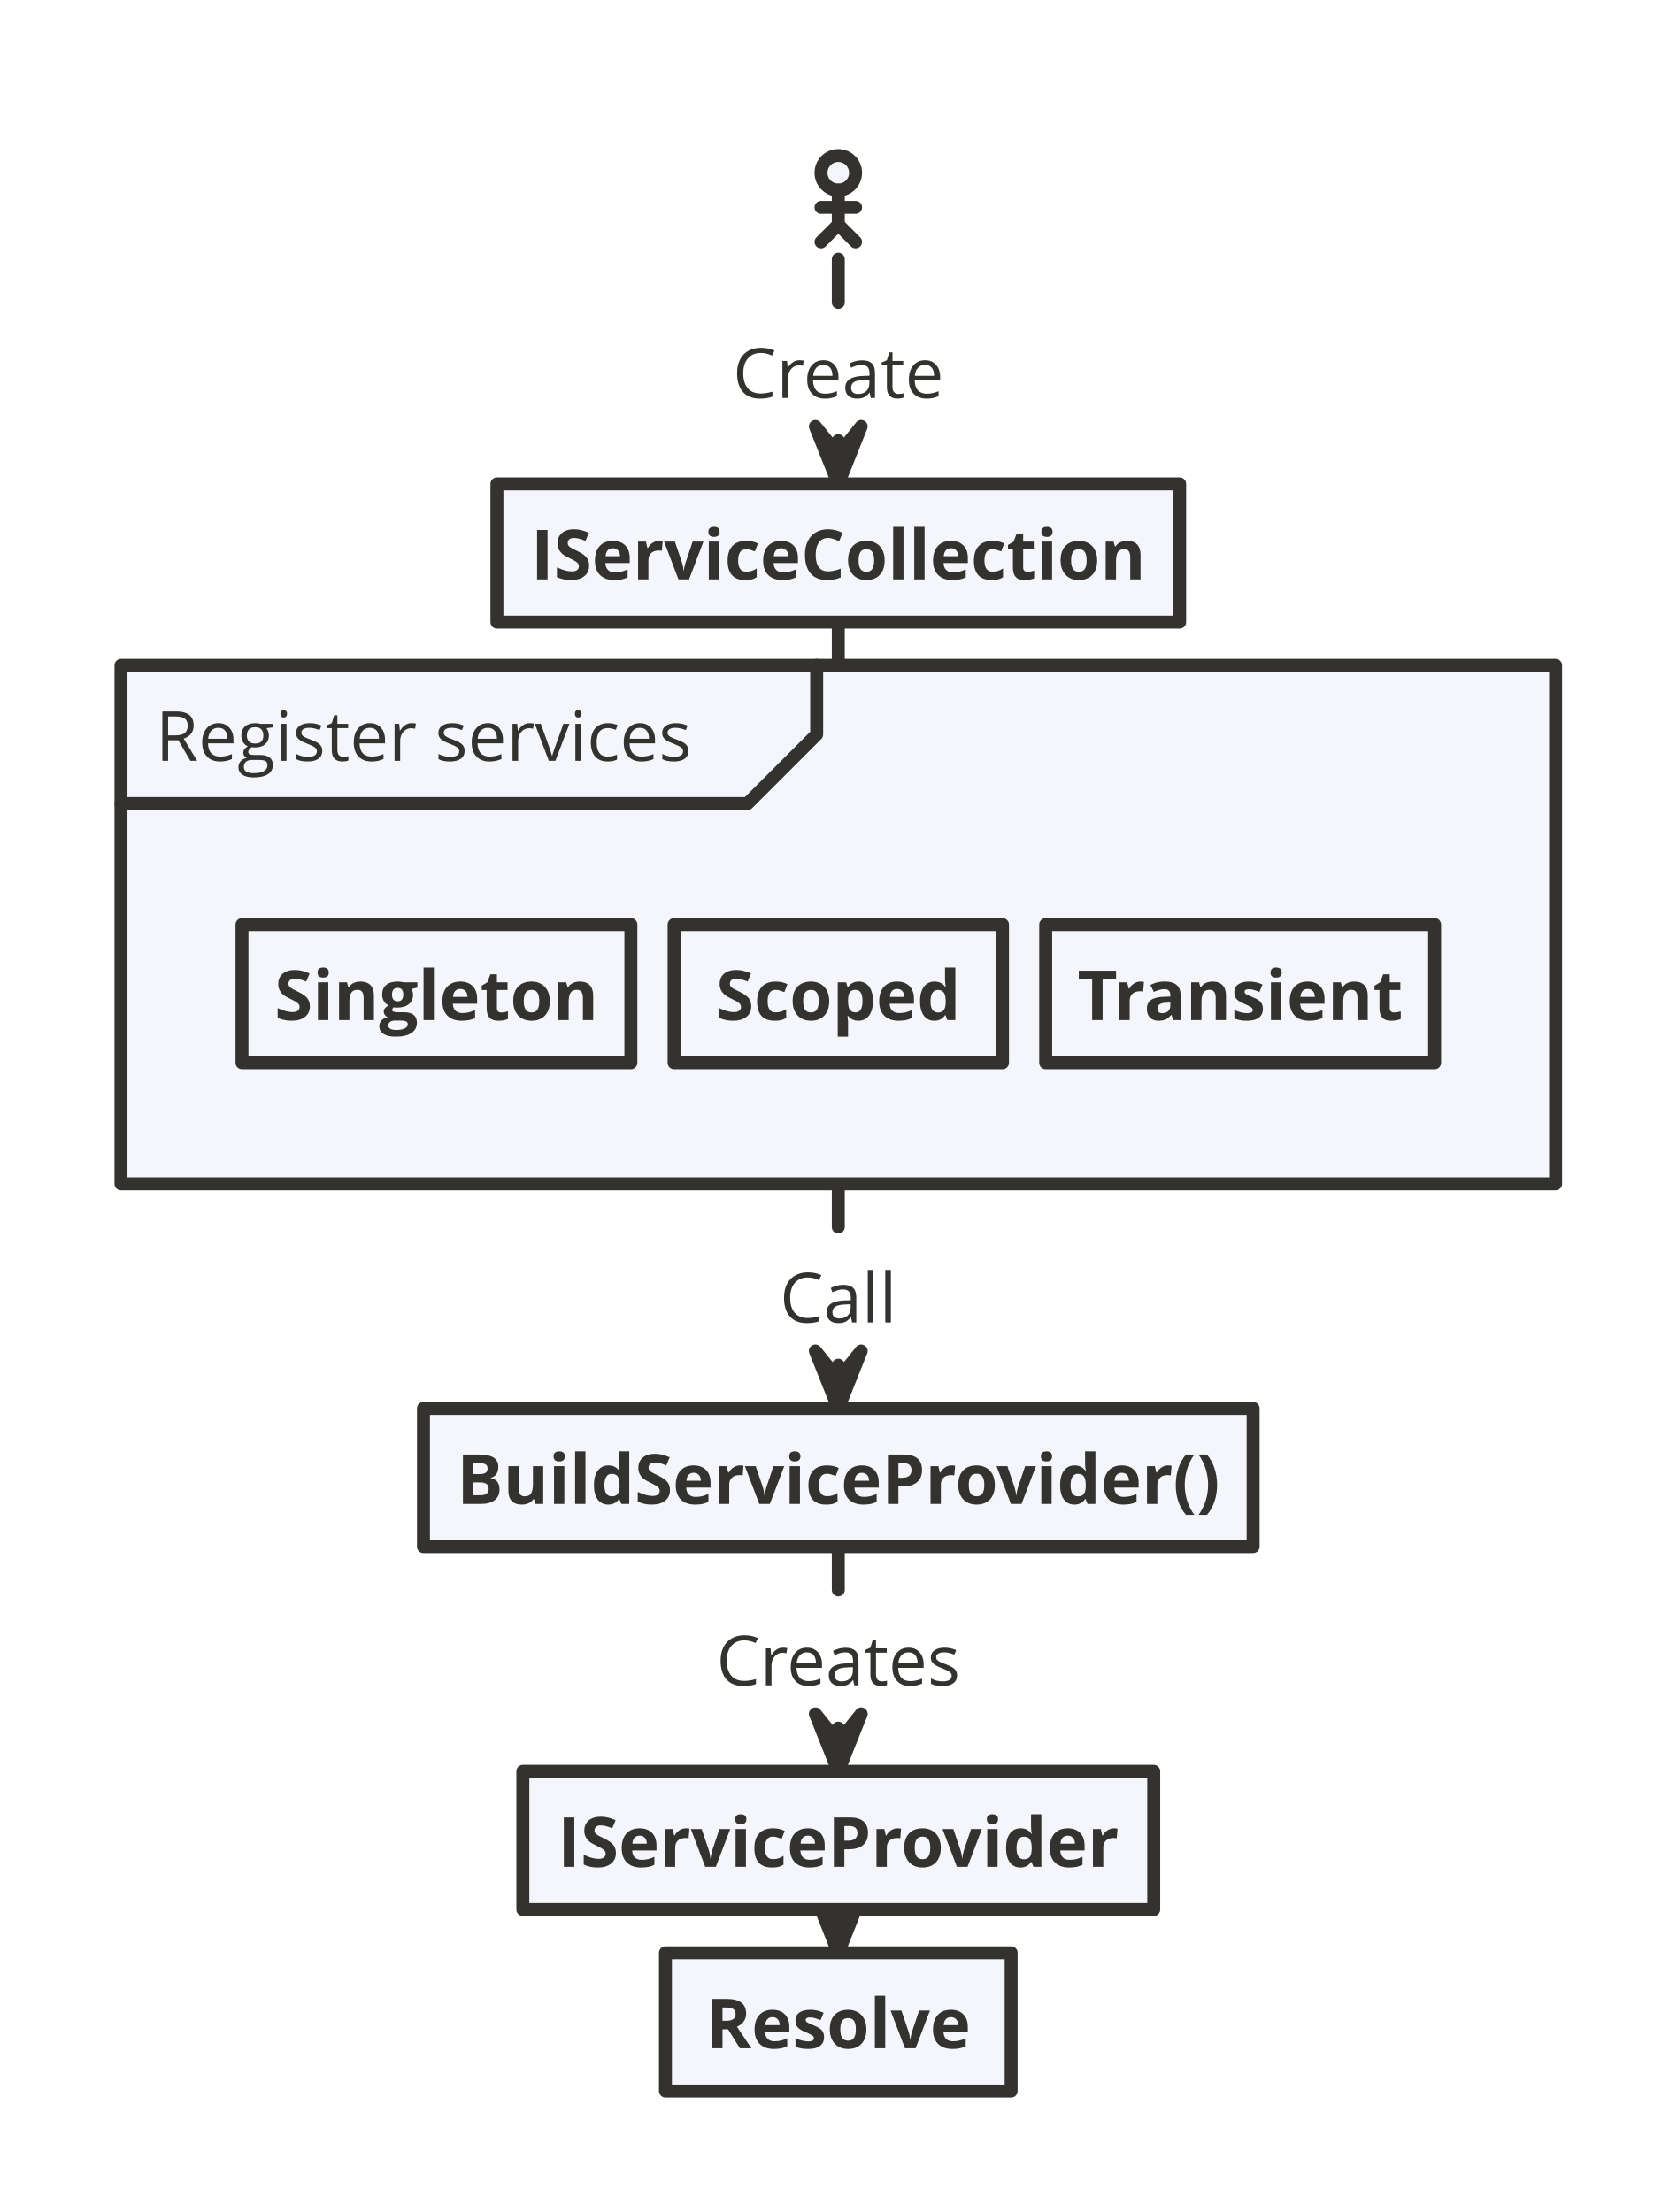
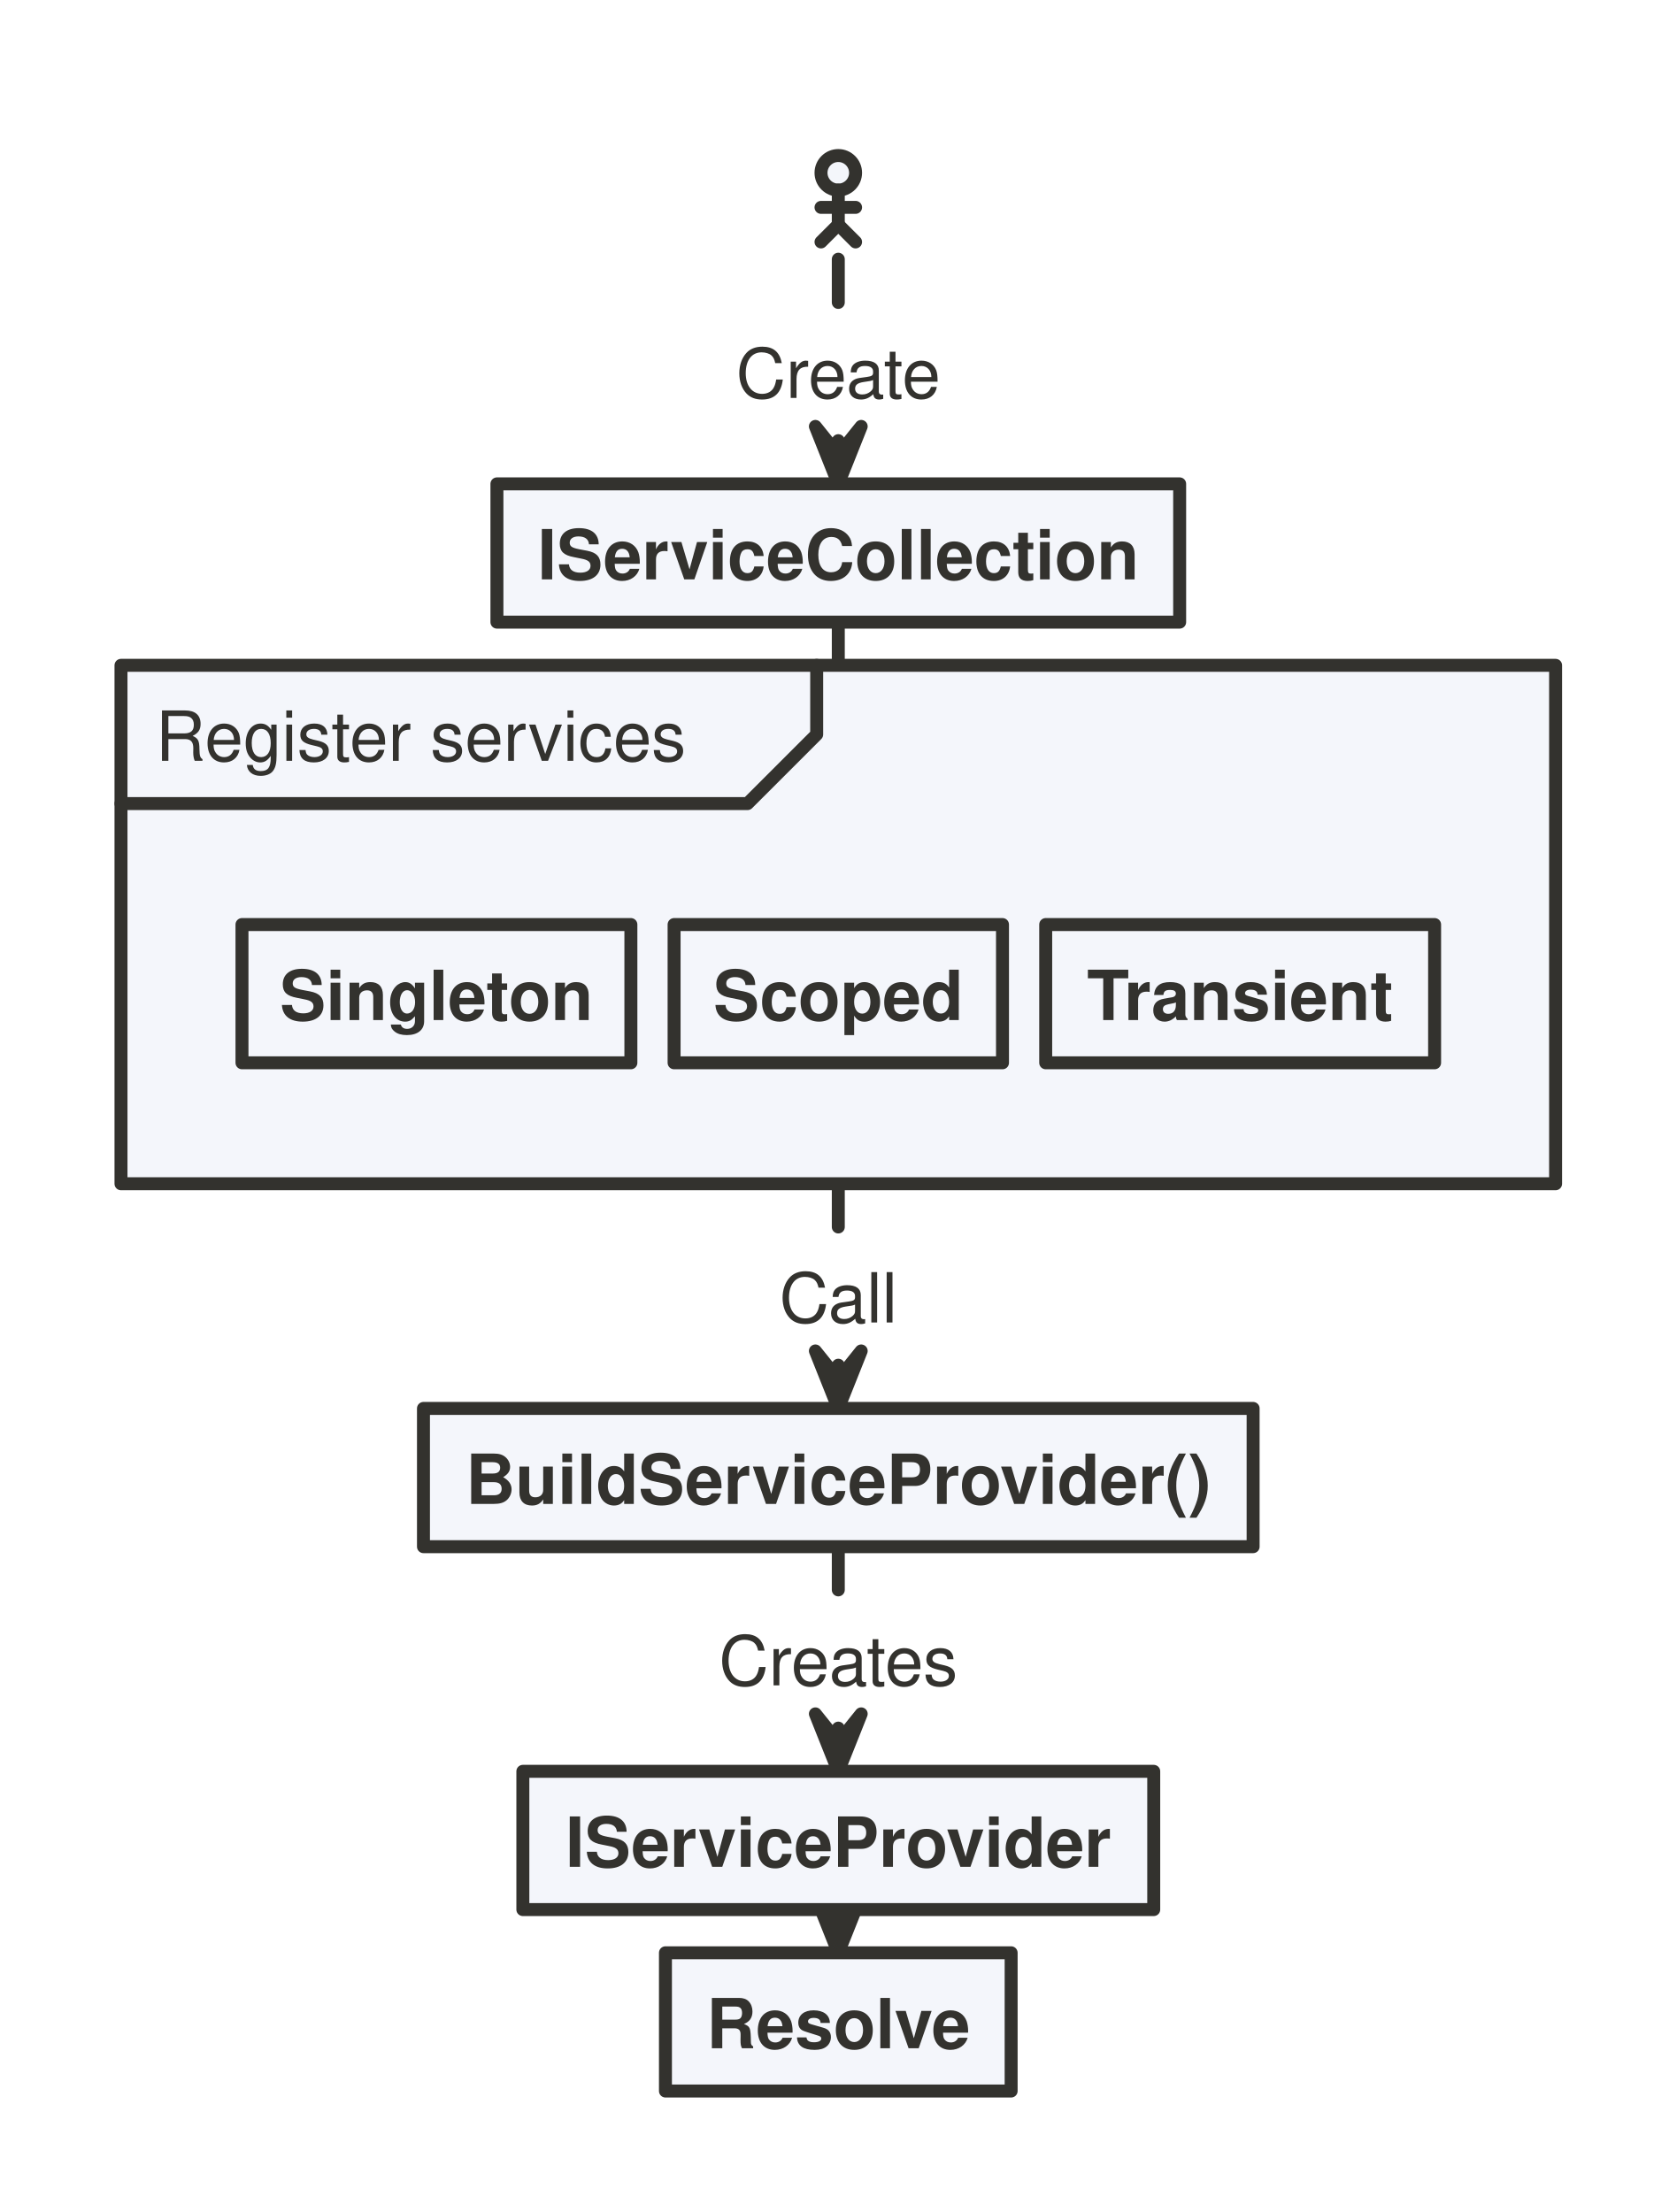
<svg xmlns="http://www.w3.org/2000/svg" version="1.1" baseProfile="full" width="388.0" height="512.0" viewBox="0 0 388 512">
-   <g stroke-width="1.0" text-align="left" font="12pt Helvetica, Arial, sans-serif" font-size="12pt" font-family="'Open Sans'" font-weight="bold" font-style="normal">
-     <g font-family="'Open Sans'" font-size="12pt" font-weight="bold" font-style="normal" stroke-width="3.0" stroke-linejoin="round" stroke-linecap="round" stroke="#33322E">
+   <g stroke-width="1.0" text-align="left" font="12pt Helvetica, Arial, sans-serif" font-size="12pt" font-family="Helvetica" font-weight="bold" font-style="normal">
+     <g font-family="Helvetica" font-size="12pt" font-weight="bold" font-style="normal" stroke-width="3.0" stroke-linejoin="round" stroke-linecap="round" stroke="#33322E">
      <g stroke="transparent" fill="transparent">
        <rect x="0.0" y="0.0" height="512.0" width="388.0" stroke="none" />
      </g>
      <g transform="translate(8, 8)" fill="#33322E">
-         <g transform="translate(20, 20)" fill="#33322E" font-family="'Open Sans'" font-size="12pt" font-weight="normal" font-style="normal">
+         <g transform="translate(20, 20)" fill="#33322E" font-family="Helvetica" font-size="12pt" font-weight="normal" font-style="normal">
          <path d="M166.0 32.0 L166 37 L166 42 L166.0 42.0 " fill="none" />
          <path d="M166.0 74.0 L166 79 L166 77.333 L166.0 77.3 " fill="none" />
          <path d="M160.7 70.7 L166.0 77.3 L171.3 70.7 L166.0 84.0 Z" />
          <path d="M166.0 116.0 L166 121 L166 126 L166.0 126.0 " fill="none" />
          <path d="M166.0 246.0 L166 251 L166 256 L166.0 256.0 " fill="none" />
          <path d="M166.0 288.0 L166 293 L166 291.333 L166.0 291.3 " fill="none" />
          <path d="M160.7 284.7 L166.0 291.3 L171.3 284.7 L166.0 298.0 Z" />
          <path d="M166.0 330.0 L166 335 L166 340 L166.0 340.0 " fill="none" />
          <path d="M166.0 372.0 L166 377 L166 375.333 L166.0 375.3 " fill="none" />
          <path d="M160.7 368.7 L166.0 375.3 L171.3 368.7 L166.0 382.0 Z" />
          <path d="M166.0 414.0 L166 419 L166 417.333 L166.0 417.3 " fill="none" />
          <path d="M160.7 410.7 L166.0 417.3 L171.3 410.7 L166.0 424.0 Z" />
          <g>
            <g fill="#f4f6fb" stroke="#33322E">
              <circle r="4.0" cx="166.0" cy="12.0" />
              <path d="M166.0 16.0 L166.0 24.0" fill="none" />
              <path d="M162.0 20.0 L170.0 20.0" fill="none" />
              <path d="M162.0 28.0 L166.0 24.0 L170.0 28.0" fill="none" />
            </g>
-             <g transform="translate(158, 24)" font-family="'Open Sans'" font-size="12pt" font-weight="normal" font-style="normal" data-compartment="0">
+             <g transform="translate(158, 24)" font-family="Helvetica" font-size="12pt" font-weight="normal" font-style="normal" data-compartment="0">
              <g transform="translate(8, 8)" fill="#33322E" data-compartment="0">
								
							</g>
            </g>
          </g>
          <g data-name="Create">
-             <g transform="translate(131.5, 42)" font-family="'Open Sans'" font-size="12pt" font-weight="normal" font-style="normal" data-name="Create" data-compartment="0">
+             <g transform="translate(131.5, 42)" font-family="Helvetica" font-size="12pt" font-weight="normal" font-style="normal" data-name="Create" data-compartment="0">
              <g transform="translate(8, 8)" fill="#33322E" text-align="center" data-name="Create" data-compartment="0">
                <text x="26.5" y="14.1" stroke="none" text-anchor="middle" data-name="Create" data-compartment="0">Create</text>
              </g>
            </g>
          </g>
          <g data-name="IServiceCollection">
            <g fill="#f4f6fb" stroke="#33322E" data-name="IServiceCollection">
              <rect x="87.0" y="84.0" height="32.0" width="158.0" data-name="IServiceCollection" />
            </g>
-             <g transform="translate(87, 84)" font-family="'Open Sans'" font-size="12pt" font-weight="bold" font-style="normal" data-name="IServiceCollection" data-compartment="0">
+             <g transform="translate(87, 84)" font-family="Helvetica" font-size="12pt" font-weight="bold" font-style="normal" data-name="IServiceCollection" data-compartment="0">
              <g transform="translate(8, 8)" fill="#33322E" text-align="center" data-name="IServiceCollection" data-compartment="0">
                <text x="71.0" y="14.1" stroke="none" text-anchor="middle" data-name="IServiceCollection" data-compartment="0">IServiceCollection</text>
              </g>
            </g>
          </g>
          <g data-name="Register services">
            <g fill="#f4f6fb" stroke="#33322E" data-name="Register services">
              <rect x="0.0" y="126.0" height="120.0" width="332.0" data-name="Register services" />
              <path d="M0.0 158.0 L145.0 158.0 L161.0 142.0 L161.0 126.0" fill="none" data-name="Register services" />
            </g>
-             <g transform="translate(0, 126)" font-family="'Open Sans'" font-size="12pt" font-weight="normal" font-style="normal" data-name="Register services" data-compartment="0">
+             <g transform="translate(0, 126)" font-family="Helvetica" font-size="12pt" font-weight="normal" font-style="normal" data-name="Register services" data-compartment="0">
              <g transform="translate(8, 8)" fill="#33322E" text-align="left" data-name="Register services" data-compartment="0">
                <text x="0.0" y="14.1" stroke="none" data-name="Register services" data-compartment="0">Register services</text>
              </g>
            </g>
-             <g transform="translate(0, 158)" font-family="'Open Sans'" font-size="12pt" font-weight="normal" font-style="normal" data-name="Register services" data-compartment="1">
+             <g transform="translate(0, 158)" font-family="Helvetica" font-size="12pt" font-weight="normal" font-style="normal" data-name="Register services" data-compartment="1">
              <g transform="translate(8, 8)" fill="#33322E" data-name="Register services" data-compartment="1">
                <g transform="translate(20, 20)" data-name="Register services" data-compartment="1">
                  <g data-name="Singleton">
                    <g fill="#f4f6fb" stroke="#33322E" data-name="Singleton">
                      <rect x="0.0" y="0.0" height="32.0" width="90.0" data-name="Singleton" />
                    </g>
-                     <g transform="translate(0, 0)" font-family="'Open Sans'" font-size="12pt" font-weight="bold" font-style="normal" data-name="Singleton" data-compartment="0">
+                     <g transform="translate(0, 0)" font-family="Helvetica" font-size="12pt" font-weight="bold" font-style="normal" data-name="Singleton" data-compartment="0">
                      <g transform="translate(8, 8)" fill="#33322E" text-align="center" data-name="Singleton" data-compartment="0">
                        <text x="37.0" y="14.1" stroke="none" text-anchor="middle" data-name="Singleton" data-compartment="0">Singleton</text>
                      </g>
                    </g>
                  </g>
                  <g data-name="Scoped">
                    <g fill="#f4f6fb" stroke="#33322E" data-name="Scoped">
                      <rect x="100.0" y="0.0" height="32.0" width="76.0" data-name="Scoped" />
                    </g>
-                     <g transform="translate(100, 0)" font-family="'Open Sans'" font-size="12pt" font-weight="bold" font-style="normal" data-name="Scoped" data-compartment="0">
+                     <g transform="translate(100, 0)" font-family="Helvetica" font-size="12pt" font-weight="bold" font-style="normal" data-name="Scoped" data-compartment="0">
                      <g transform="translate(8, 8)" fill="#33322E" text-align="center" data-name="Scoped" data-compartment="0">
                        <text x="30.0" y="14.1" stroke="none" text-anchor="middle" data-name="Scoped" data-compartment="0">Scoped</text>
                      </g>
                    </g>
                  </g>
                  <g data-name="Transient">
                    <g fill="#f4f6fb" stroke="#33322E" data-name="Transient">
                      <rect x="186.0" y="0.0" height="32.0" width="90.0" data-name="Transient" />
                    </g>
-                     <g transform="translate(186, 0)" font-family="'Open Sans'" font-size="12pt" font-weight="bold" font-style="normal" data-name="Transient" data-compartment="0">
+                     <g transform="translate(186, 0)" font-family="Helvetica" font-size="12pt" font-weight="bold" font-style="normal" data-name="Transient" data-compartment="0">
                      <g transform="translate(8, 8)" fill="#33322E" text-align="center" data-name="Transient" data-compartment="0">
                        <text x="37.0" y="14.1" stroke="none" text-anchor="middle" data-name="Transient" data-compartment="0">Transient</text>
                      </g>
                    </g>
                  </g>
                </g>
              </g>
            </g>
          </g>
          <g data-name="Call">
-             <g transform="translate(143, 256)" font-family="'Open Sans'" font-size="12pt" font-weight="normal" font-style="normal" data-name="Call" data-compartment="0">
+             <g transform="translate(143, 256)" font-family="Helvetica" font-size="12pt" font-weight="normal" font-style="normal" data-name="Call" data-compartment="0">
              <g transform="translate(8, 8)" fill="#33322E" text-align="center" data-name="Call" data-compartment="0">
                <text x="15.0" y="14.1" stroke="none" text-anchor="middle" data-name="Call" data-compartment="0">Call</text>
              </g>
            </g>
          </g>
          <g data-name="BuildServiceProvider()">
            <g fill="#f4f6fb" stroke="#33322E" data-name="BuildServiceProvider()">
              <rect x="70.0" y="298.0" height="32.0" width="192.0" data-name="BuildServiceProvider()" />
            </g>
-             <g transform="translate(70, 298)" font-family="'Open Sans'" font-size="12pt" font-weight="bold" font-style="normal" data-name="BuildServiceProvider()" data-compartment="0">
+             <g transform="translate(70, 298)" font-family="Helvetica" font-size="12pt" font-weight="bold" font-style="normal" data-name="BuildServiceProvider()" data-compartment="0">
              <g transform="translate(8, 8)" fill="#33322E" text-align="center" data-name="BuildServiceProvider()" data-compartment="0">
                <text x="88.0" y="14.1" stroke="none" text-anchor="middle" data-name="BuildServiceProvider()" data-compartment="0">BuildServiceProvider()</text>
              </g>
            </g>
          </g>
          <g data-name="Creates">
-             <g transform="translate(127, 340)" font-family="'Open Sans'" font-size="12pt" font-weight="normal" font-style="normal" data-name="Creates" data-compartment="0">
+             <g transform="translate(127, 340)" font-family="Helvetica" font-size="12pt" font-weight="normal" font-style="normal" data-name="Creates" data-compartment="0">
              <g transform="translate(8, 8)" fill="#33322E" text-align="center" data-name="Creates" data-compartment="0">
                <text x="31.0" y="14.1" stroke="none" text-anchor="middle" data-name="Creates" data-compartment="0">Creates</text>
              </g>
            </g>
          </g>
          <g data-name="IServiceProvider">
            <g fill="#f4f6fb" stroke="#33322E" data-name="IServiceProvider">
              <rect x="93.0" y="382.0" height="32.0" width="146.0" data-name="IServiceProvider" />
            </g>
-             <g transform="translate(93, 382)" font-family="'Open Sans'" font-size="12pt" font-weight="bold" font-style="normal" data-name="IServiceProvider" data-compartment="0">
+             <g transform="translate(93, 382)" font-family="Helvetica" font-size="12pt" font-weight="bold" font-style="normal" data-name="IServiceProvider" data-compartment="0">
              <g transform="translate(8, 8)" fill="#33322E" text-align="center" data-name="IServiceProvider" data-compartment="0">
                <text x="65.0" y="14.1" stroke="none" text-anchor="middle" data-name="IServiceProvider" data-compartment="0">IServiceProvider</text>
              </g>
            </g>
          </g>
          <g data-name="Resolve">
            <g fill="#f4f6fb" stroke="#33322E" data-name="Resolve">
              <rect x="126.0" y="424.0" height="32.0" width="80.0" data-name="Resolve" />
            </g>
-             <g transform="translate(126, 424)" font-family="'Open Sans'" font-size="12pt" font-weight="bold" font-style="normal" data-name="Resolve" data-compartment="0">
+             <g transform="translate(126, 424)" font-family="Helvetica" font-size="12pt" font-weight="bold" font-style="normal" data-name="Resolve" data-compartment="0">
              <g transform="translate(8, 8)" fill="#33322E" text-align="center" data-name="Resolve" data-compartment="0">
                <text x="32.0" y="14.1" stroke="none" text-anchor="middle" data-name="Resolve" data-compartment="0">Resolve</text>
              </g>
            </g>
          </g>
        </g>
      </g>
    </g>
  </g>
</svg>
